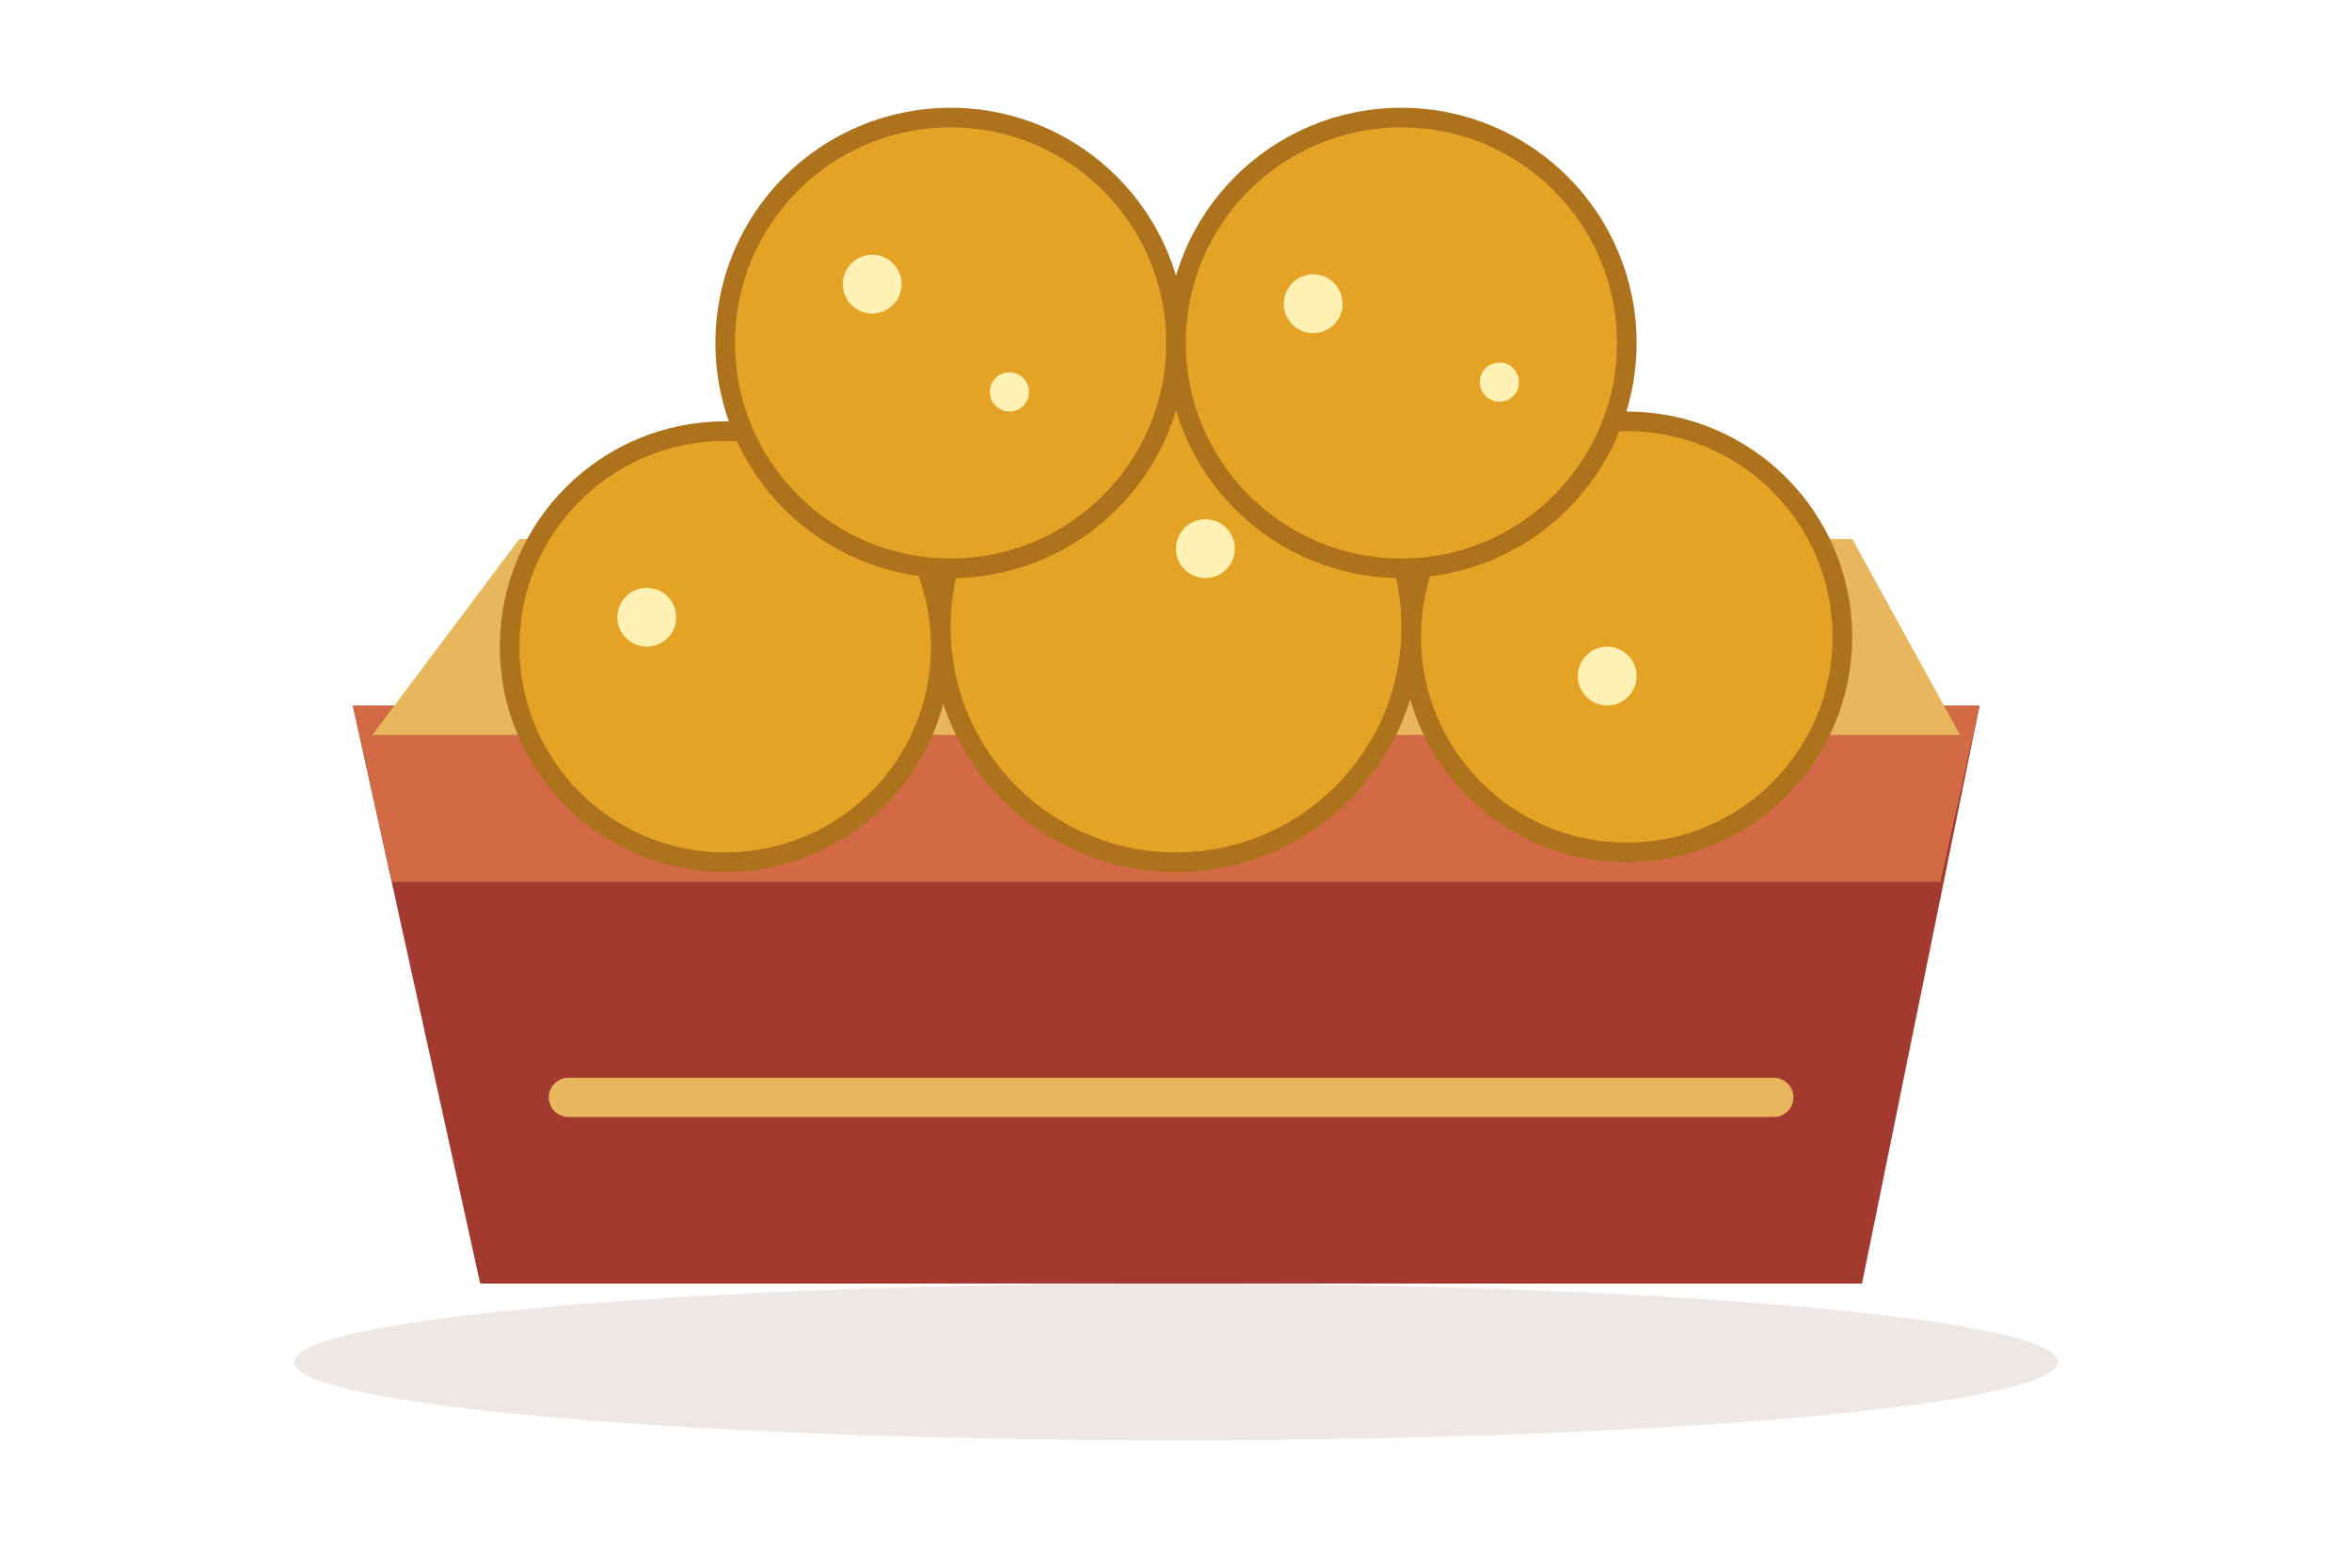
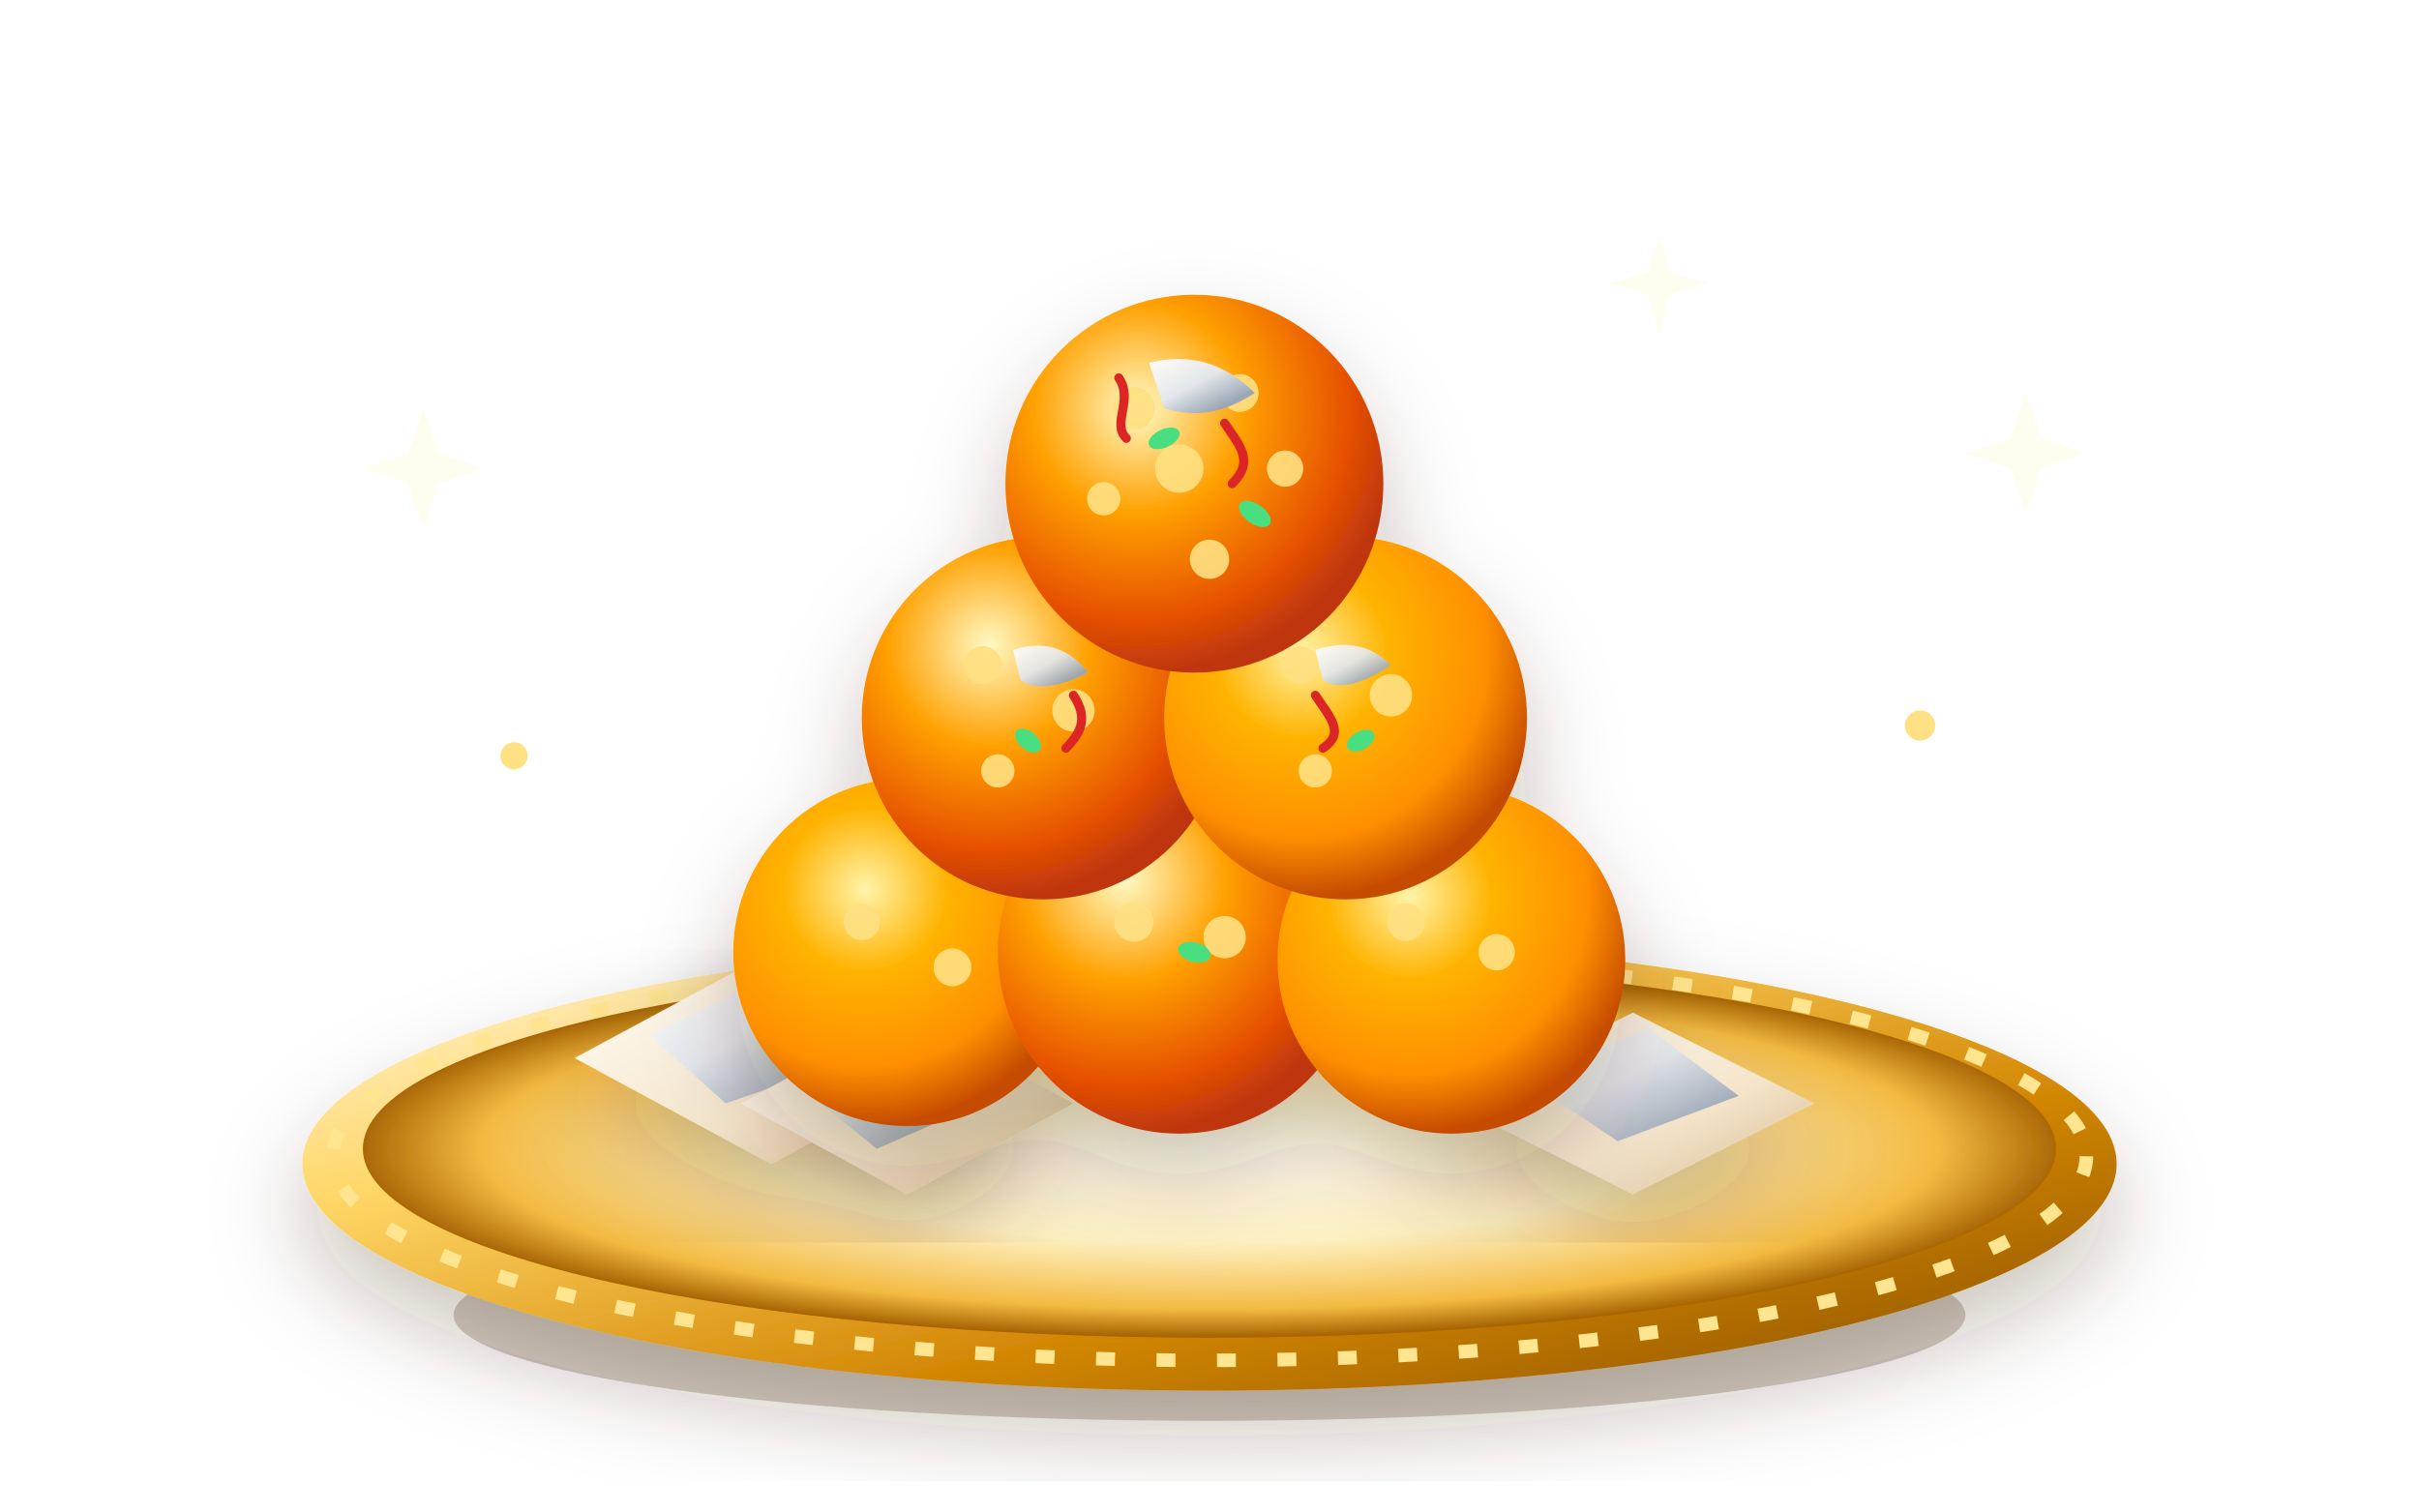
- <svg xmlns="http://www.w3.org/2000/svg" width="240" height="160" viewBox="0 0 240 160" fill="none">
-   <ellipse cx="120" cy="139" rx="90" ry="8" fill="#713D21" opacity=".12" />
-   <path d="M36 72h166l-12 59H49Z" fill="#A33A30" />
-   <path d="M36 72h166l-4 18H40Z" fill="#D26A45" />
-   <path d="M53 55h136l11 20H38Z" fill="#E8B75D" />
-   <g fill="#E5A326" stroke="#AD721C" stroke-width="2">
-     <circle cx="74" cy="66" r="22" />
-     <circle cx="120" cy="64" r="24" />
-     <circle cx="166" cy="65" r="22" />
-     <circle cx="97" cy="35" r="23" />
-     <circle cx="143" cy="35" r="23" />
+ <svg xmlns="http://www.w3.org/2000/svg" width="320" height="200" viewBox="0 0 320 200" fill="none">
+   <defs>
+     <filter id="sweetsShadow" x="-20%" y="-20%" width="140%" height="140%">
+       <feDropShadow dx="0" dy="6" stdDeviation="6" flood-color="#3A1700" flood-opacity="0.25" />
+     </filter>
+     <linearGradient id="thaliRim" x1="0%" y1="0%" x2="100%" y2="100%">
+       <stop offset="0%" stop-color="#FFF8E7" />
+       <stop offset="30%" stop-color="#FFD666" />
+       <stop offset="65%" stop-color="#D48806" />
+       <stop offset="100%" stop-color="#874D00" />
+     </linearGradient>
+     <radialGradient id="thaliBase" cx="50%" cy="50%" r="50%">
+       <stop offset="0%" stop-color="#FFFDF5" />
+       <stop offset="50%" stop-color="#FFF1C2" />
+       <stop offset="85%" stop-color="#F3BA42" />
+       <stop offset="100%" stop-color="#A56200" />
+     </radialGradient>
+     <radialGradient id="ladooGold1" cx="38%" cy="32%" r="68%">
+       <stop offset="0%" stop-color="#FFF3A8" />
+       <stop offset="35%" stop-color="#FFB300" />
+       <stop offset="75%" stop-color="#FF8F00" />
+       <stop offset="100%" stop-color="#C44B00" />
+     </radialGradient>
+     <radialGradient id="ladooGold2" cx="35%" cy="30%" r="70%">
+       <stop offset="0%" stop-color="#FFF9C4" />
+       <stop offset="40%" stop-color="#FFA000" />
+       <stop offset="80%" stop-color="#E65100" />
+       <stop offset="100%" stop-color="#BF360C" />
+     </radialGradient>
+     <linearGradient id="chandiVark" x1="0%" y1="0%" x2="100%" y2="100%">
+       <stop offset="0%" stop-color="#FFFFFF" />
+       <stop offset="45%" stop-color="#E2E8F0" />
+       <stop offset="80%" stop-color="#94A3B8" />
+       <stop offset="100%" stop-color="#FFFFFF" />
+     </linearGradient>
+     <linearGradient id="kajuBase" x1="0%" y1="0%" x2="100%" y2="100%">
+       <stop offset="0%" stop-color="#FFFDF7" />
+       <stop offset="60%" stop-color="#F5E6CC" />
+       <stop offset="100%" stop-color="#D6B88D" />
+     </linearGradient>
+   </defs>
+   <ellipse cx="160" cy="174" rx="100" ry="14" fill="#3A1700" opacity="0.22" />
+   <g filter="url(#sweetsShadow)">
+     <ellipse cx="160" cy="154" rx="120" ry="30" fill="url(#thaliRim)" />
+     <ellipse cx="160" cy="152" rx="112" ry="25" fill="url(#thaliBase)" />
+     <ellipse cx="160" cy="153" rx="116" ry="27" stroke="#FFE58F" stroke-width="1.8" stroke-dasharray="2.5 5.5" fill="none" />
  </g>
-   <g fill="#FFF1B3">
-     <circle cx="89" cy="29" r="3" />
-     <circle cx="103" cy="40" r="2" />
-     <circle cx="134" cy="31" r="3" />
-     <circle cx="153" cy="39" r="2" />
-     <circle cx="66" cy="63" r="3" />
-     <circle cx="123" cy="56" r="3" />
-     <circle cx="164" cy="69" r="3" />
+   <g filter="url(#sweetsShadow)">
+     <polygon points="76,140 102,126 128,140 102,154" fill="url(#kajuBase)" />
+     <polygon points="86,137 104,128 116,139 96,146" fill="url(#chandiVark)" opacity="0.85" />
+     <polygon points="98,146 120,134 142,146 120,158" fill="url(#kajuBase)" />
+     <polygon points="106,144 122,136 132,145 116,152" fill="url(#chandiVark)" opacity="0.9" />
+     <polygon points="192,146 216,134 240,146 216,158" fill="url(#kajuBase)" />
+     <polygon points="202,143 218,136 230,145 214,151" fill="url(#chandiVark)" opacity="0.85" />
  </g>
-   <path d="M58 112h123" stroke="#E8B75D" stroke-width="4" stroke-linecap="round" />
+   <g filter="url(#sweetsShadow)">
+     <circle cx="120" cy="126" r="23" fill="url(#ladooGold1)" />
+     <circle cx="156" cy="126" r="24" fill="url(#ladooGold2)" />
+     <circle cx="192" cy="127" r="23" fill="url(#ladooGold1)" />
+     <circle cx="138" cy="95" r="24" fill="url(#ladooGold2)" />
+     <circle cx="178" cy="95" r="24" fill="url(#ladooGold1)" />
+     <circle cx="158" cy="64" r="25" fill="url(#ladooGold2)" />
+     <g fill="#FFE082" opacity="0.9">
+       <circle cx="150" cy="54" r="2.8" />
+       <circle cx="164" cy="52" r="2.5" />
+       <circle cx="156" cy="62" r="3.2" />
+       <circle cx="170" cy="62" r="2.4" />
+       <circle cx="146" cy="66" r="2.2" />
+       <circle cx="160" cy="74" r="2.6" />
+       <circle cx="130" cy="88" r="2.5" />
+       <circle cx="142" cy="94" r="2.8" />
+       <circle cx="132" cy="102" r="2.2" />
+       <circle cx="172" cy="88" r="2.5" />
+       <circle cx="184" cy="92" r="2.8" />
+       <circle cx="174" cy="102" r="2.2" />
+       <circle cx="114" cy="122" r="2.4" />
+       <circle cx="126" cy="128" r="2.5" />
+       <circle cx="150" cy="122" r="2.6" />
+       <circle cx="162" cy="124" r="2.8" />
+       <circle cx="186" cy="122" r="2.5" />
+       <circle cx="198" cy="126" r="2.4" />
+     </g>
+     <path d="M152 48Q160 46 166 52Q160 56 154 54Z" fill="url(#chandiVark)" opacity="0.95" />
+     <path d="M134 86Q140 84 144 89Q138 92 135 90Z" fill="url(#chandiVark)" opacity="0.9" />
+     <path d="M174 86Q180 84 184 88Q178 92 175 90Z" fill="url(#chandiVark)" opacity="0.9" />
+     <g fill="#4ADE80">
+       <ellipse cx="154" cy="58" rx="2.2" ry="1.2" transform="rotate(-25 154 58)" />
+       <ellipse cx="166" cy="68" rx="2.4" ry="1.3" transform="rotate(35 166 68)" />
+       <ellipse cx="136" cy="98" rx="2" ry="1.2" transform="rotate(40 136 98)" />
+       <ellipse cx="180" cy="98" rx="2" ry="1.2" transform="rotate(-30 180 98)" />
+       <ellipse cx="158" cy="126" rx="2.2" ry="1.3" transform="rotate(15 158 126)" />
+     </g>
+     <g stroke="#DC2626" stroke-width="1.2" stroke-linecap="round">
+       <path d="M148 50C150 53 147 56 149 58" />
+       <path d="M162 56C164 59 166 61 163 64" />
+       <path d="M142 92C144 95 143 97 141 99" />
+       <path d="M174 92C176 95 178 97 175 99" />
+     </g>
+   </g>
+   <g fill="#FFFDF0">
+     <path d="M54 60L56 54L58 60L64 62L58 64L56 70L54 64L48 62Z" />
+     <path d="M266 58L268 52L270 58L276 60L270 62L268 68L266 62L260 60Z" />
+     <path d="M218 36L219.5 31L221 36L226 37.5L221 39L219.5 44L218 39L213 37.5Z" />
+     <circle cx="68" cy="100" r="1.8" fill="#FFE082" />
+     <circle cx="254" cy="96" r="2" fill="#FFE082" />
+   </g>
</svg>
